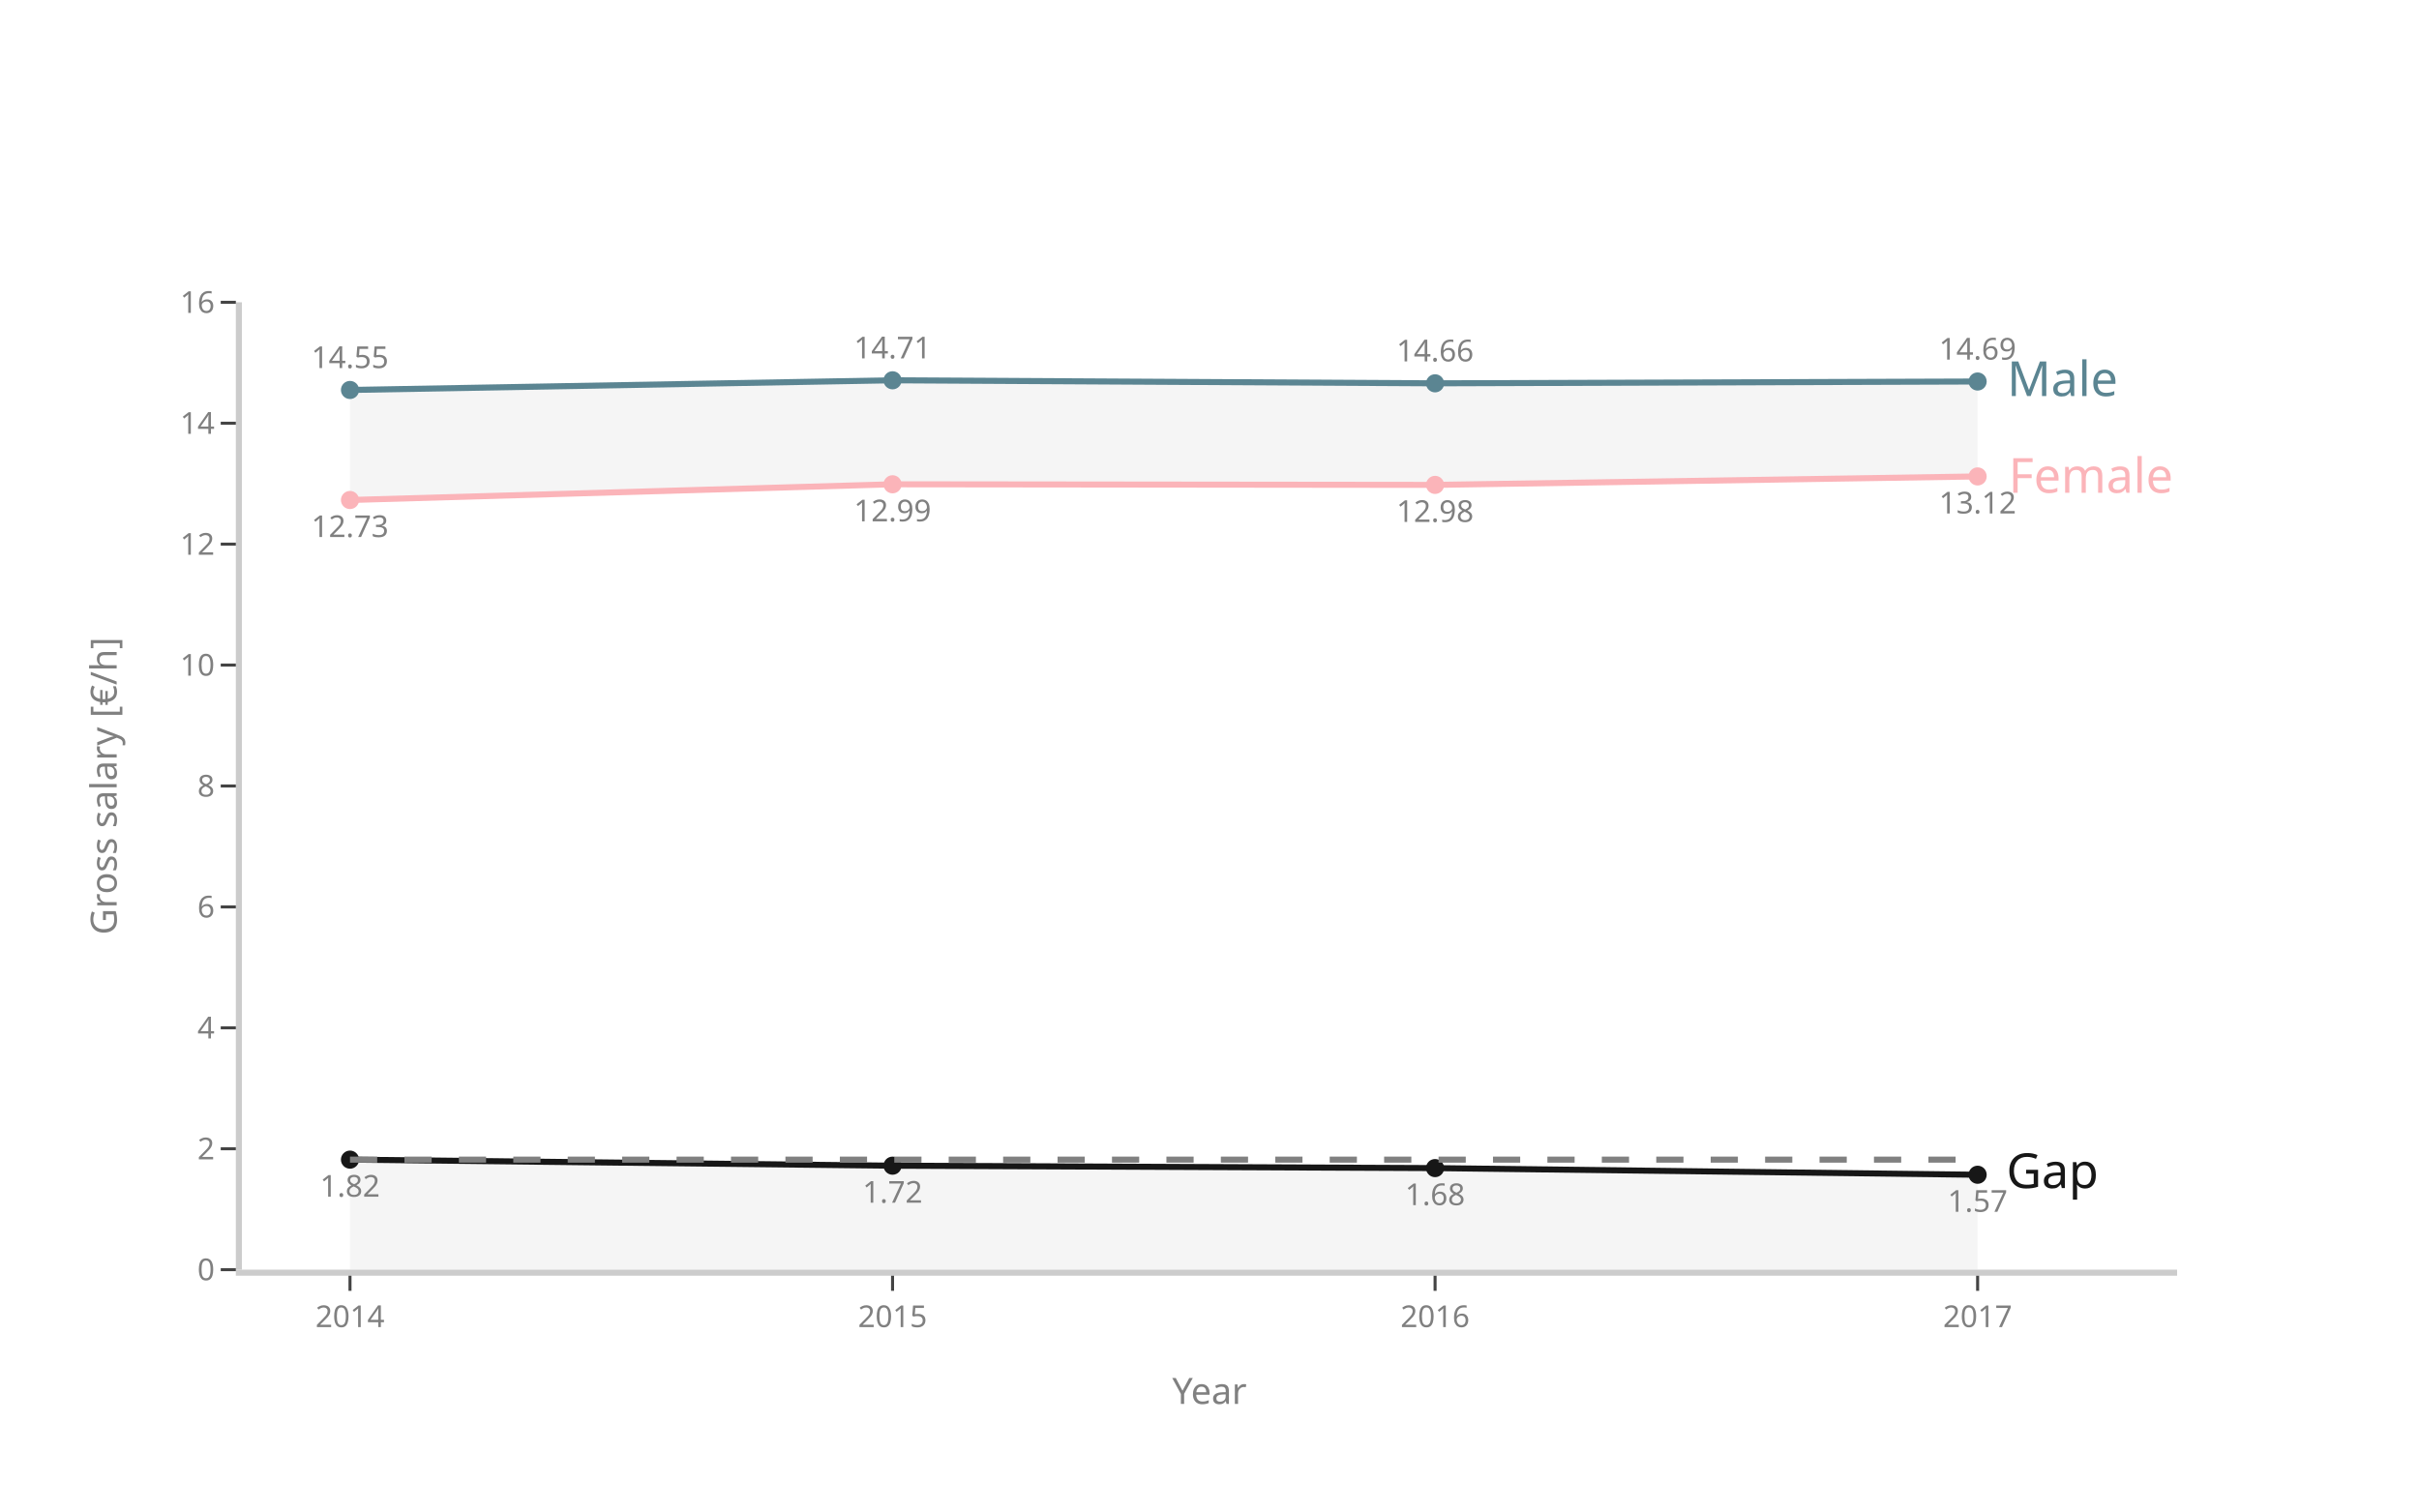
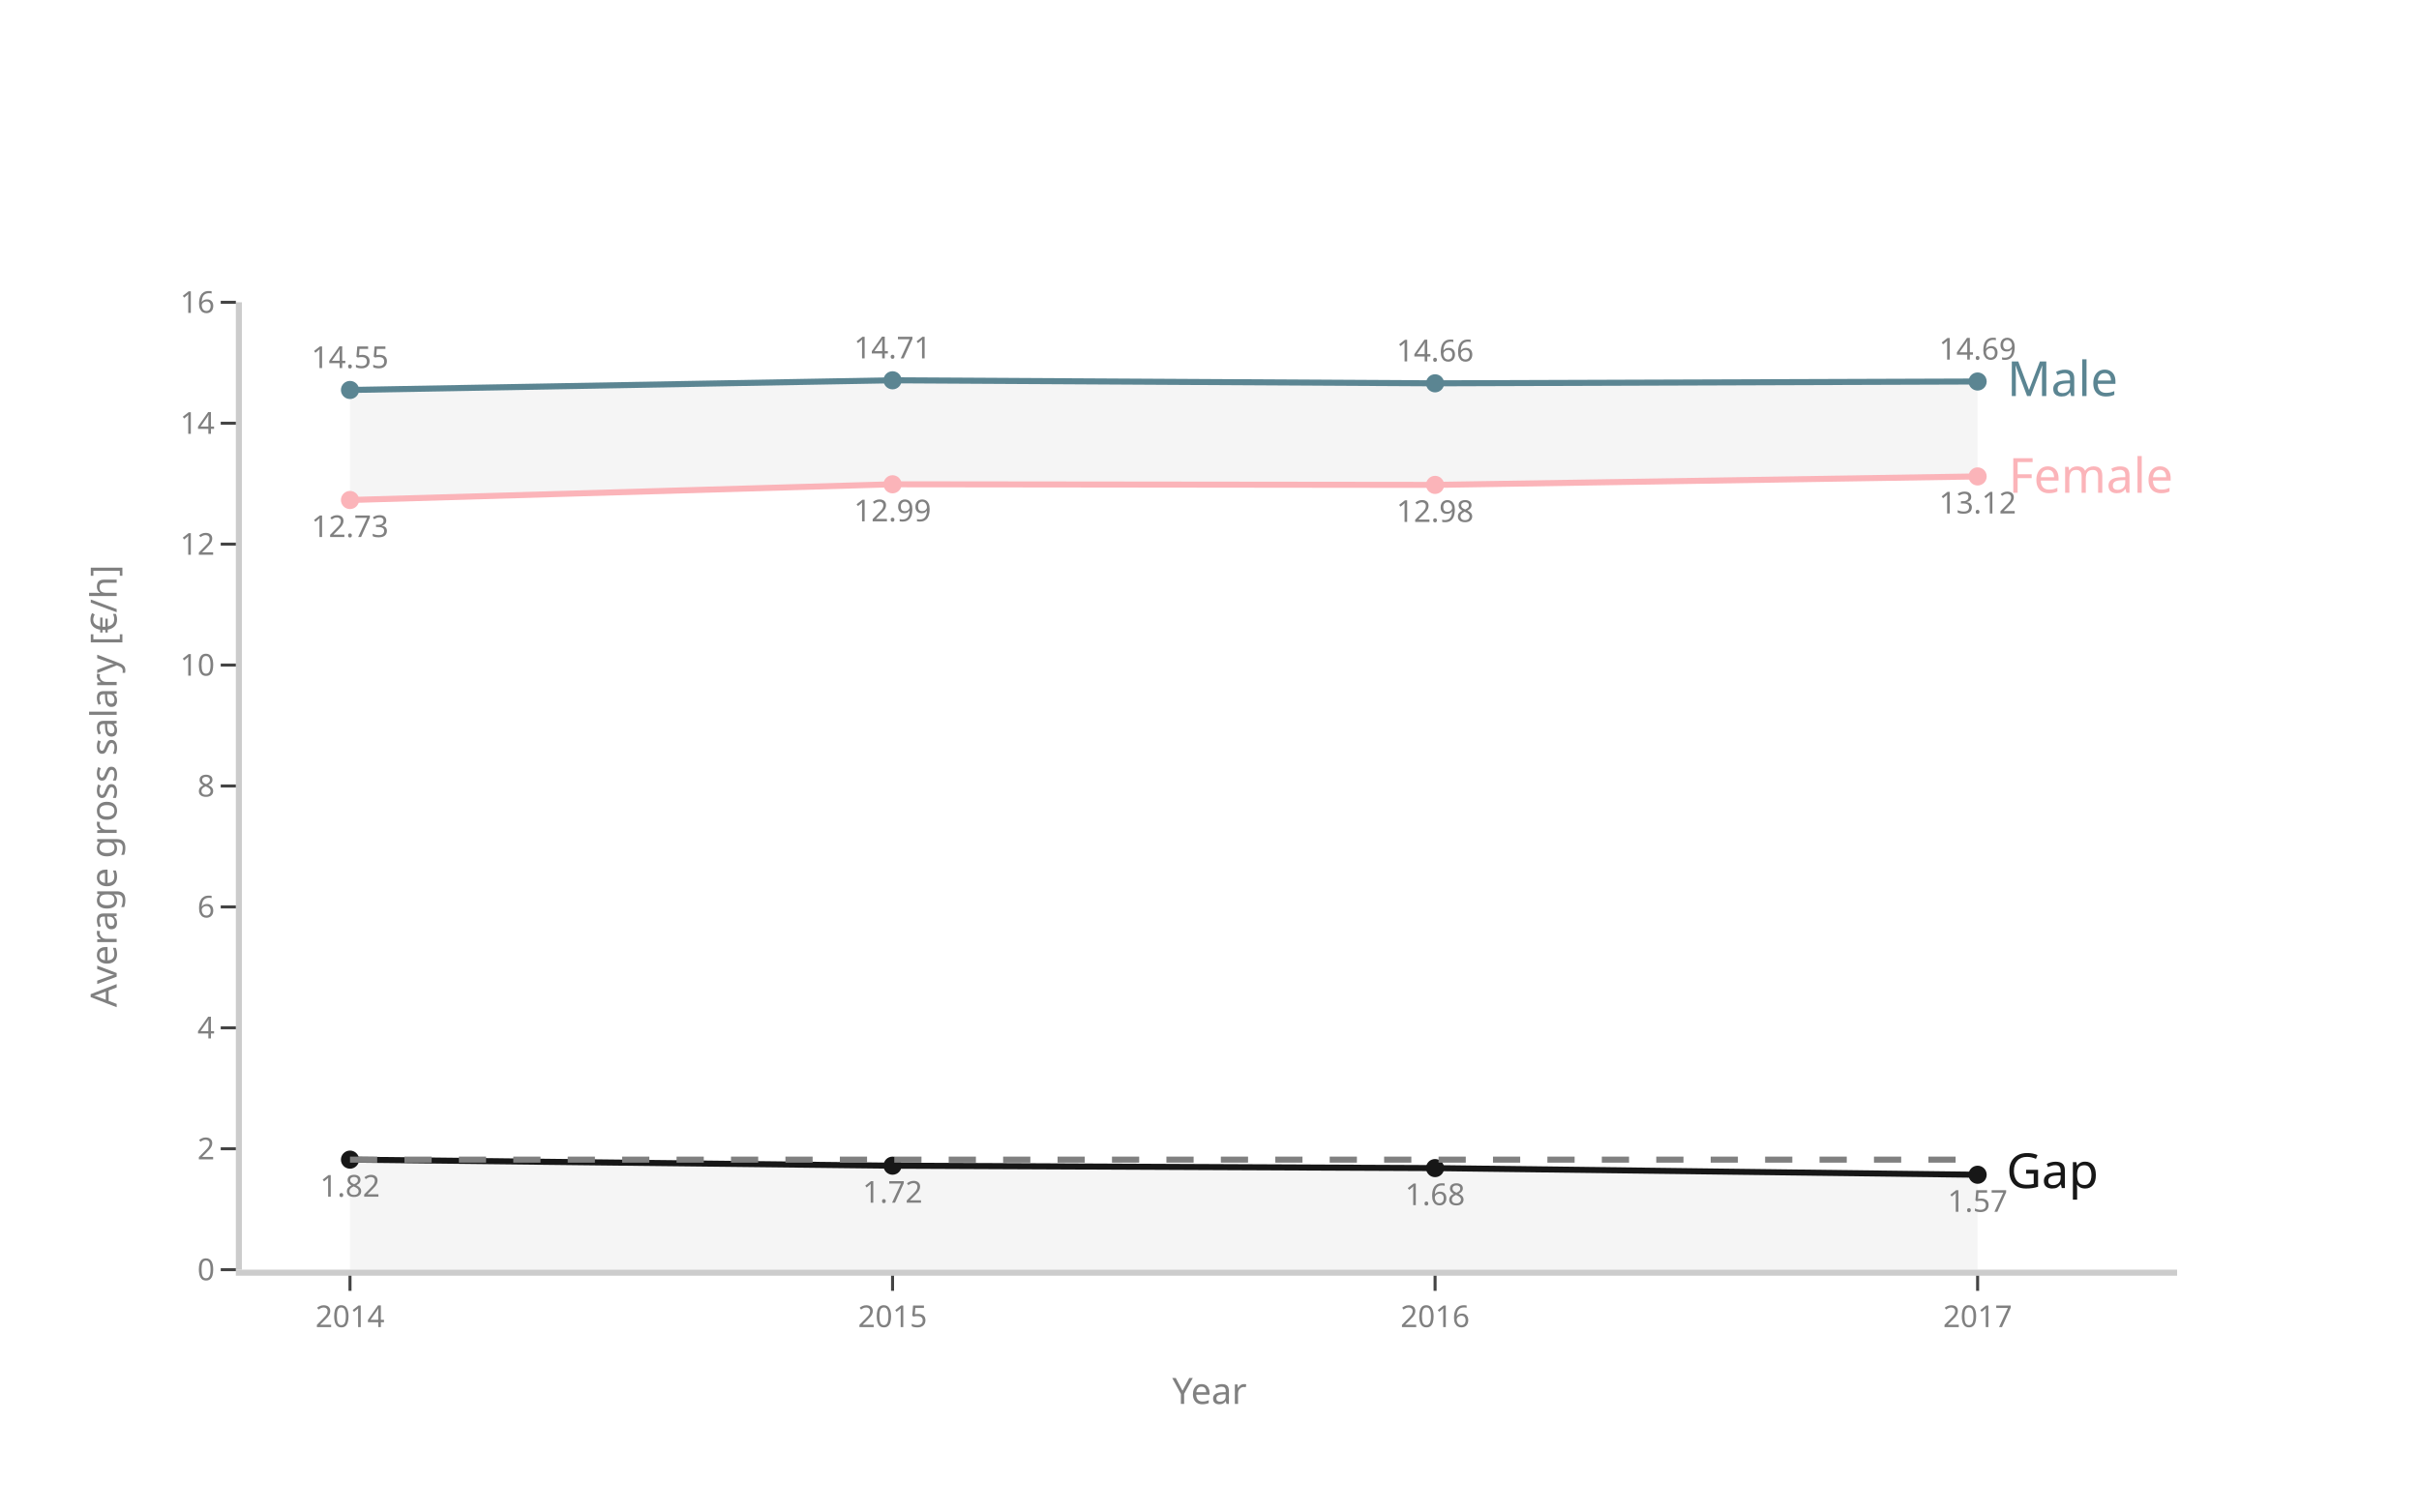
<svg xmlns="http://www.w3.org/2000/svg" class="main-svg" width="800" height="500" style="" viewBox="0 0 800 500">
  <rect x="0" y="0" width="800" height="500" style="fill: rgb(255, 255, 255); fill-opacity: 1;" />
-   <defs id="defs-ed4453">
+   <defs id="defs-a1c473">
    <g class="clips">
-       <clipPath id="cliped4453xyplot" class="plotclip">
+       <clipPath id="clipa1c473xyplot" class="plotclip">
        <rect width="640" height="320" />
      </clipPath>
-       <clipPath class="axesclip" id="cliped4453x">
+       <clipPath class="axesclip" id="clipa1c473x">
        <rect x="80" y="0" width="640" height="500" />
      </clipPath>
-       <clipPath class="axesclip" id="cliped4453y">
+       <clipPath class="axesclip" id="clipa1c473y">
        <rect x="0" y="100" width="800" height="320" />
      </clipPath>
-       <clipPath class="axesclip" id="cliped4453xy">
+       <clipPath class="axesclip" id="clipa1c473xy">
        <rect x="80" y="100" width="640" height="320" />
      </clipPath>
    </g>
    <g class="gradients" />
    <g class="patterns" />
  </defs>
  <g class="bglayer" />
  <g class="layer-below">
    <g class="imagelayer" />
    <g class="shapelayer" />
  </g>
  <g class="cartesianlayer">
    <g class="subplot xy">
      <g class="layer-subplot">
        <g class="shapelayer">
-           <path data-index="0" fill-rule="evenodd" d=" M 115.75,129 L295.18,125.8 L474.6,126.8 L654.03,126.2 L654.03,157.6 L474.6,160.4 L295.18,160.2 L115.75,165.4 Z" clip-path="url(#cliped4453xy)" style="opacity: 1; stroke: rgb(0, 0, 0); stroke-opacity: 0; fill: rgb(245, 245, 245); fill-opacity: 1; stroke-width: 0px;" />
-           <path data-index="1" fill-rule="evenodd" d=" M 115.75,383.6 L295.18,385.6 L474.6,386.4 L654.03,388.6 L654.03,420 L474.6,420 L295.18,420 L115.75,420 Z" clip-path="url(#cliped4453xy)" style="opacity: 1; stroke: rgb(0, 0, 0); stroke-opacity: 0; fill: rgb(245, 245, 245); fill-opacity: 1; stroke-width: 0px;" />
+           <path data-index="0" fill-rule="evenodd" d=" M 115.75,129 L295.18,125.8 L474.6,126.8 L654.03,126.2 L654.03,157.6 L474.6,160.4 L295.18,160.2 L115.75,165.4 Z" clip-path="url(#clipa1c473xy)" style="opacity: 1; stroke: rgb(0, 0, 0); stroke-opacity: 0; fill: rgb(245, 245, 245); fill-opacity: 1; stroke-width: 0px;" />
+           <path data-index="1" fill-rule="evenodd" d=" M 115.75,383.6 L295.18,385.6 L474.6,386.4 L654.03,388.6 L654.03,420 L474.6,420 L295.18,420 L115.75,420 Z" clip-path="url(#clipa1c473xy)" style="opacity: 1; stroke: rgb(0, 0, 0); stroke-opacity: 0; fill: rgb(245, 245, 245); fill-opacity: 1; stroke-width: 0px;" />
        </g>
        <g class="imagelayer" />
      </g>
      <g class="gridlayer">
        <g class="x" />
        <g class="y" />
      </g>
      <g class="zerolinelayer" />
      <path class="xlines-below" />
      <path class="ylines-below" />
      <g class="overlines-below" />
      <g class="xaxislayer-below" />
      <g class="yaxislayer-below" />
      <g class="overaxes-below" />
-       <g class="plot" transform="translate(80,100)" clip-path="url(#cliped4453xyplot)">
+       <g class="plot" transform="translate(80,100)" clip-path="url(#clipa1c473xyplot)">
        <g class="scatterlayer mlayer">
-           <g class="trace scatter tracebb1b91" style="stroke-miterlimit: 2; opacity: 1;">
+           <g class="trace scatter traceafd712" style="stroke-miterlimit: 2; opacity: 1;">
            <g class="fills" />
            <g class="errorbars" />
            <g class="lines">
              <path class="js-line" d="M35.75,29L215.18,25.8L394.6,26.8L574.03,26.2" style="vector-effect: non-scaling-stroke; fill: none; stroke: rgb(91, 133, 146); stroke-opacity: 1; stroke-width: 2px; opacity: 1;" />
            </g>
            <g class="points" />
            <g class="text" />
          </g>
-           <g class="trace scatter trace5eb488" style="stroke-miterlimit: 2; opacity: 1;">
+           <g class="trace scatter trace0d96c0" style="stroke-miterlimit: 2; opacity: 1;">
            <g class="fills" />
            <g class="errorbars" />
            <g class="lines" />
            <g class="points">
              <path class="point" transform="translate(35.75,29)" d="M3,0A3,3 0 1,1 0,-3A3,3 0 0,1 3,0Z" style="opacity: 1; stroke-width: 0px; fill: rgb(91, 133, 146); fill-opacity: 1;" />
              <path class="point" transform="translate(215.18,25.8)" d="M3,0A3,3 0 1,1 0,-3A3,3 0 0,1 3,0Z" style="opacity: 1; stroke-width: 0px; fill: rgb(91, 133, 146); fill-opacity: 1;" />
              <path class="point" transform="translate(394.6,26.8)" d="M3,0A3,3 0 1,1 0,-3A3,3 0 0,1 3,0Z" style="opacity: 1; stroke-width: 0px; fill: rgb(91, 133, 146); fill-opacity: 1;" />
              <path class="point" transform="translate(574.03,26.2)" d="M3,0A3,3 0 1,1 0,-3A3,3 0 0,1 3,0Z" style="opacity: 1; stroke-width: 0px; fill: rgb(91, 133, 146); fill-opacity: 1;" />
            </g>
            <g class="text">
              <g class="textpoint" transform="translate(0,-7.25)">
                <text x="35.75" y="29" text-anchor="middle" style="font-family: 'Bahnschrift Light'; font-size: 10px; fill: rgb(128, 128, 128); fill-opacity: 1; white-space: pre;">14.55</text>
              </g>
              <g class="textpoint" transform="translate(0,-7.25)">
                <text x="215.18" y="25.8" text-anchor="middle" style="font-family: 'Bahnschrift Light'; font-size: 10px; fill: rgb(128, 128, 128); fill-opacity: 1; white-space: pre;">14.71</text>
              </g>
              <g class="textpoint" transform="translate(0,-7.25)">
                <text x="394.6" y="26.8" text-anchor="middle" style="font-family: 'Bahnschrift Light'; font-size: 10px; fill: rgb(128, 128, 128); fill-opacity: 1; white-space: pre;">14.66</text>
              </g>
              <g class="textpoint" transform="translate(0,-7.25)">
                <text x="574.03" y="26.2" text-anchor="middle" style="font-family: 'Bahnschrift Light'; font-size: 10px; fill: rgb(128, 128, 128); fill-opacity: 1; white-space: pre;">14.69</text>
              </g>
            </g>
          </g>
-           <g class="trace scatter trace5c0b6d" style="stroke-miterlimit: 2; opacity: 1;">
+           <g class="trace scatter trace9e9c00" style="stroke-miterlimit: 2; opacity: 1;">
            <g class="fills" />
            <g class="errorbars" />
            <g class="lines">
              <path class="js-line" d="M35.75,65.4L215.18,60.2L394.6,60.4L574.03,57.6" style="vector-effect: non-scaling-stroke; fill: none; stroke: rgb(251, 180, 185); stroke-opacity: 1; stroke-width: 2px; opacity: 1;" />
            </g>
            <g class="points" />
            <g class="text" />
          </g>
-           <g class="trace scatter trace6fa3e7" style="stroke-miterlimit: 2; opacity: 1;">
+           <g class="trace scatter trace79d48f" style="stroke-miterlimit: 2; opacity: 1;">
            <g class="fills" />
            <g class="errorbars" />
            <g class="lines" />
            <g class="points">
              <path class="point" transform="translate(35.75,65.4)" d="M3,0A3,3 0 1,1 0,-3A3,3 0 0,1 3,0Z" style="opacity: 1; stroke-width: 0px; fill: rgb(251, 180, 185); fill-opacity: 1;" />
              <path class="point" transform="translate(215.18,60.2)" d="M3,0A3,3 0 1,1 0,-3A3,3 0 0,1 3,0Z" style="opacity: 1; stroke-width: 0px; fill: rgb(251, 180, 185); fill-opacity: 1;" />
              <path class="point" transform="translate(394.6,60.4)" d="M3,0A3,3 0 1,1 0,-3A3,3 0 0,1 3,0Z" style="opacity: 1; stroke-width: 0px; fill: rgb(251, 180, 185); fill-opacity: 1;" />
              <path class="point" transform="translate(574.03,57.6)" d="M3,0A3,3 0 1,1 0,-3A3,3 0 0,1 3,0Z" style="opacity: 1; stroke-width: 0px; fill: rgb(251, 180, 185); fill-opacity: 1;" />
            </g>
            <g class="text">
              <g class="textpoint" transform="translate(0,12.25)">
                <text x="35.75" y="65.4" text-anchor="middle" style="font-family: 'Bahnschrift Light'; font-size: 10px; fill: rgb(128, 128, 128); fill-opacity: 1; white-space: pre;">12.73</text>
              </g>
              <g class="textpoint" transform="translate(0,12.25)">
                <text x="215.18" y="60.2" text-anchor="middle" style="font-family: 'Bahnschrift Light'; font-size: 10px; fill: rgb(128, 128, 128); fill-opacity: 1; white-space: pre;">12.99</text>
              </g>
              <g class="textpoint" transform="translate(0,12.25)">
                <text x="394.6" y="60.4" text-anchor="middle" style="font-family: 'Bahnschrift Light'; font-size: 10px; fill: rgb(128, 128, 128); fill-opacity: 1; white-space: pre;">12.98</text>
              </g>
              <g class="textpoint" transform="translate(0,12.25)">
                <text x="574.03" y="57.6" text-anchor="middle" style="font-family: 'Bahnschrift Light'; font-size: 10px; fill: rgb(128, 128, 128); fill-opacity: 1; white-space: pre;">13.12</text>
              </g>
            </g>
          </g>
-           <g class="trace scatter tracec5114c" style="stroke-miterlimit: 2; opacity: 1;">
+           <g class="trace scatter traceb1a252" style="stroke-miterlimit: 2; opacity: 1;">
            <g class="fills" />
            <g class="errorbars" />
            <g class="lines">
              <path class="js-line" d="M35.75,283.6L215.18,285.6L394.6,286.4L574.03,288.6" style="vector-effect: non-scaling-stroke; fill: none; stroke: rgb(23, 23, 23); stroke-opacity: 1; stroke-width: 2px; opacity: 1;" />
            </g>
            <g class="points" />
            <g class="text" />
          </g>
-           <g class="trace scatter traceacb408" style="stroke-miterlimit: 2; opacity: 1;">
+           <g class="trace scatter tracef4ecef" style="stroke-miterlimit: 2; opacity: 1;">
            <g class="fills" />
            <g class="errorbars" />
            <g class="lines" />
            <g class="points">
              <path class="point" transform="translate(35.75,283.6)" d="M3,0A3,3 0 1,1 0,-3A3,3 0 0,1 3,0Z" style="opacity: 1; stroke-width: 0px; fill: rgb(23, 23, 23); fill-opacity: 1;" />
              <path class="point" transform="translate(215.18,285.6)" d="M3,0A3,3 0 1,1 0,-3A3,3 0 0,1 3,0Z" style="opacity: 1; stroke-width: 0px; fill: rgb(23, 23, 23); fill-opacity: 1;" />
              <path class="point" transform="translate(394.6,286.4)" d="M3,0A3,3 0 1,1 0,-3A3,3 0 0,1 3,0Z" style="opacity: 1; stroke-width: 0px; fill: rgb(23, 23, 23); fill-opacity: 1;" />
              <path class="point" transform="translate(574.03,288.6)" d="M3,0A3,3 0 1,1 0,-3A3,3 0 0,1 3,0Z" style="opacity: 1; stroke-width: 0px; fill: rgb(23, 23, 23); fill-opacity: 1;" />
            </g>
            <g class="text">
              <g class="textpoint" transform="translate(0,12.25)">
                <text x="35.75" y="283.6" text-anchor="middle" style="font-family: 'Bahnschrift Light'; font-size: 10px; fill: rgb(128, 128, 128); fill-opacity: 1; white-space: pre;">1.82</text>
              </g>
              <g class="textpoint" transform="translate(0,12.25)">
                <text x="215.18" y="285.6" text-anchor="middle" style="font-family: 'Bahnschrift Light'; font-size: 10px; fill: rgb(128, 128, 128); fill-opacity: 1; white-space: pre;">1.72</text>
              </g>
              <g class="textpoint" transform="translate(0,12.25)">
                <text x="394.6" y="286.4" text-anchor="middle" style="font-family: 'Bahnschrift Light'; font-size: 10px; fill: rgb(128, 128, 128); fill-opacity: 1; white-space: pre;">1.68</text>
              </g>
              <g class="textpoint" transform="translate(0,12.25)">
                <text x="574.03" y="288.6" text-anchor="middle" style="font-family: 'Bahnschrift Light'; font-size: 10px; fill: rgb(128, 128, 128); fill-opacity: 1; white-space: pre;">1.57</text>
              </g>
            </g>
          </g>
        </g>
      </g>
      <g class="overplot" />
      <path class="xlines-above crisp" d="M78,421H720" style="fill: none; stroke-width: 2px; stroke: rgb(204, 204, 204); stroke-opacity: 1;" />
      <path class="ylines-above crisp" d="M79,100V420" style="fill: none; stroke-width: 2px; stroke: rgb(204, 204, 204); stroke-opacity: 1;" />
      <g class="overlines-above" />
      <g class="xaxislayer-above">
        <path class="xtick ticks crisp" d="M0,422v5" transform="translate(115.75,0)" style="stroke: rgb(68, 68, 68); stroke-opacity: 1; stroke-width: 1px;" />
        <path class="xtick ticks crisp" d="M0,422v5" transform="translate(295.18,0)" style="stroke: rgb(68, 68, 68); stroke-opacity: 1; stroke-width: 1px;" />
        <path class="xtick ticks crisp" d="M0,422v5" transform="translate(474.6,0)" style="stroke: rgb(68, 68, 68); stroke-opacity: 1; stroke-width: 1px;" />
        <path class="xtick ticks crisp" d="M0,422v5" transform="translate(654.03,0)" style="stroke: rgb(68, 68, 68); stroke-opacity: 1; stroke-width: 1px;" />
        <g class="xtick">
          <text text-anchor="middle" x="0" y="439" transform="translate(115.75,0)" style="font-family: 'Bahnschrift Light'; font-size: 10px; fill: rgb(128, 128, 128); fill-opacity: 1; white-space: pre; opacity: 1;">2014</text>
        </g>
        <g class="xtick">
          <text text-anchor="middle" x="0" y="439" style="font-family: 'Bahnschrift Light'; font-size: 10px; fill: rgb(128, 128, 128); fill-opacity: 1; white-space: pre; opacity: 1;" transform="translate(295.18,0)">2015</text>
        </g>
        <g class="xtick">
          <text text-anchor="middle" x="0" y="439" style="font-family: 'Bahnschrift Light'; font-size: 10px; fill: rgb(128, 128, 128); fill-opacity: 1; white-space: pre; opacity: 1;" transform="translate(474.6,0)">2016</text>
        </g>
        <g class="xtick">
          <text text-anchor="middle" x="0" y="439" style="font-family: 'Bahnschrift Light'; font-size: 10px; fill: rgb(128, 128, 128); fill-opacity: 1; white-space: pre; opacity: 1;" transform="translate(654.03,0)">2017</text>
        </g>
      </g>
      <g class="yaxislayer-above">
        <path class="ytick ticks crisp" d="M78,0h-5" transform="translate(0,420)" style="stroke: rgb(68, 68, 68); stroke-opacity: 1; stroke-width: 1px;" />
        <path class="ytick ticks crisp" d="M78,0h-5" transform="translate(0,380)" style="stroke: rgb(68, 68, 68); stroke-opacity: 1; stroke-width: 1px;" />
        <path class="ytick ticks crisp" d="M78,0h-5" transform="translate(0,340)" style="stroke: rgb(68, 68, 68); stroke-opacity: 1; stroke-width: 1px;" />
        <path class="ytick ticks crisp" d="M78,0h-5" transform="translate(0,300)" style="stroke: rgb(68, 68, 68); stroke-opacity: 1; stroke-width: 1px;" />
        <path class="ytick ticks crisp" d="M78,0h-5" transform="translate(0,260)" style="stroke: rgb(68, 68, 68); stroke-opacity: 1; stroke-width: 1px;" />
        <path class="ytick ticks crisp" d="M78,0h-5" transform="translate(0,220)" style="stroke: rgb(68, 68, 68); stroke-opacity: 1; stroke-width: 1px;" />
        <path class="ytick ticks crisp" d="M78,0h-5" transform="translate(0,180)" style="stroke: rgb(68, 68, 68); stroke-opacity: 1; stroke-width: 1px;" />
        <path class="ytick ticks crisp" d="M78,0h-5" transform="translate(0,140)" style="stroke: rgb(68, 68, 68); stroke-opacity: 1; stroke-width: 1px;" />
        <path class="ytick ticks crisp" d="M78,0h-5" transform="translate(0,100)" style="stroke: rgb(68, 68, 68); stroke-opacity: 1; stroke-width: 1px;" />
        <g class="ytick">
          <text text-anchor="end" x="71" y="3.5" transform="translate(0,420)" style="font-family: 'Bahnschrift Light'; font-size: 10px; fill: rgb(128, 128, 128); fill-opacity: 1; white-space: pre; opacity: 1;">0</text>
        </g>
        <g class="ytick">
          <text text-anchor="end" x="71" y="3.5" style="font-family: 'Bahnschrift Light'; font-size: 10px; fill: rgb(128, 128, 128); fill-opacity: 1; white-space: pre; opacity: 1;" transform="translate(0,380)">2</text>
        </g>
        <g class="ytick">
          <text text-anchor="end" x="71" y="3.5" style="font-family: 'Bahnschrift Light'; font-size: 10px; fill: rgb(128, 128, 128); fill-opacity: 1; white-space: pre; opacity: 1;" transform="translate(0,340)">4</text>
        </g>
        <g class="ytick">
          <text text-anchor="end" x="71" y="3.5" style="font-family: 'Bahnschrift Light'; font-size: 10px; fill: rgb(128, 128, 128); fill-opacity: 1; white-space: pre; opacity: 1;" transform="translate(0,300)">6</text>
        </g>
        <g class="ytick">
          <text text-anchor="end" x="71" y="3.5" style="font-family: 'Bahnschrift Light'; font-size: 10px; fill: rgb(128, 128, 128); fill-opacity: 1; white-space: pre; opacity: 1;" transform="translate(0,260)">8</text>
        </g>
        <g class="ytick">
          <text text-anchor="end" x="71" y="3.5" style="font-family: 'Bahnschrift Light'; font-size: 10px; fill: rgb(128, 128, 128); fill-opacity: 1; white-space: pre; opacity: 1;" transform="translate(0,220)">10</text>
        </g>
        <g class="ytick">
          <text text-anchor="end" x="71" y="3.5" style="font-family: 'Bahnschrift Light'; font-size: 10px; fill: rgb(128, 128, 128); fill-opacity: 1; white-space: pre; opacity: 1;" transform="translate(0,180)">12</text>
        </g>
        <g class="ytick">
          <text text-anchor="end" x="71" y="3.5" style="font-family: 'Bahnschrift Light'; font-size: 10px; fill: rgb(128, 128, 128); fill-opacity: 1; white-space: pre; opacity: 1;" transform="translate(0,140)">14</text>
        </g>
        <g class="ytick">
          <text text-anchor="end" x="71" y="3.5" style="font-family: 'Bahnschrift Light'; font-size: 10px; fill: rgb(128, 128, 128); fill-opacity: 1; white-space: pre; opacity: 1;" transform="translate(0,100)">16</text>
        </g>
      </g>
      <g class="overaxes-above" />
    </g>
  </g>
  <g class="polarlayer" />
  <g class="ternarylayer" />
  <g class="geolayer" />
  <g class="funnelarealayer" />
  <g class="pielayer" />
  <g class="iciclelayer" />
  <g class="treemaplayer" />
  <g class="sunburstlayer" />
  <g class="glimages" />
-   <defs id="topdefs-ed4453">
+   <defs id="topdefs-a1c473">
    <g class="clips" />
  </defs>
  <g class="layer-above">
    <g class="imagelayer" />
    <g class="shapelayer">
-       <path data-index="2" fill-rule="evenodd" d="M115.75,383.6L654.03,383.6" clip-path="url(#cliped4453xy)" style="opacity: 1; stroke: rgb(128, 128, 128); stroke-opacity: 1; fill: rgb(0, 0, 0); fill-opacity: 0; stroke-dasharray: 9px, 9px; stroke-width: 2px;" />
+       <path data-index="2" fill-rule="evenodd" d="M115.75,383.6L654.03,383.6" clip-path="url(#clipa1c473xy)" style="opacity: 1; stroke: rgb(128, 128, 128); stroke-opacity: 1; fill: rgb(0, 0, 0); fill-opacity: 0; stroke-dasharray: 9px, 9px; stroke-width: 2px;" />
    </g>
  </g>
  <g class="infolayer">
    <g class="g-gtitle" />
    <g class="g-xtitle">
      <text class="xtitle" x="400" y="464.4" text-anchor="middle" style="font-family: 'Bahnschrift Light'; font-size: 12px; fill: rgb(128, 128, 128); opacity: 1; font-weight: normal; white-space: pre;">Year</text>
    </g>
    <g class="g-ytitle">
-       <text class="ytitle" transform="rotate(-90,38.58438,260)" x="38.584" y="260" text-anchor="middle" style="font-family: 'Bahnschrift Light'; font-size: 12px; fill: rgb(128, 128, 128); opacity: 1; font-weight: normal; white-space: pre;">Gross salary [€/h]</text>
+       <text class="ytitle" transform="rotate(-90,38.58438,260)" x="38.584" y="260" text-anchor="middle" style="font-family: 'Bahnschrift Light'; font-size: 12px; fill: rgb(128, 128, 128); opacity: 1; font-weight: normal; white-space: pre;">Average gross salary [€/h]</text>
    </g>
    <g class="annotation" data-index="0" style="opacity: 1;">
      <g class="annotation-text-g" transform="rotate(0,682,126.2)">
        <g class="cursor-pointer" transform="translate(663,116)">
          <rect class="bg" x="0.5" y="0.5" width="37" height="19" style="stroke-width: 1px; stroke: rgb(0, 0, 0); stroke-opacity: 0; fill: rgb(0, 0, 0); fill-opacity: 0;" />
          <text class="annotation-text" text-anchor="middle" x="19.109" y="15" style="font-family: 'Bahnschrift Light'; font-size: 16px; fill: rgb(91, 133, 146); fill-opacity: 1; white-space: pre;">Male</text>
        </g>
      </g>
    </g>
    <g class="annotation" data-index="1" style="opacity: 1;">
      <g class="annotation-text-g" transform="rotate(0,691.5,157.6)">
        <g class="cursor-pointer" transform="translate(663,148)">
          <rect class="bg" x="0.5" y="0.5" width="56" height="19" style="stroke-width: 1px; stroke: rgb(0, 0, 0); stroke-opacity: 0; fill: rgb(0, 0, 0); fill-opacity: 0;" />
          <text class="annotation-text" text-anchor="middle" x="28.484" y="15" style="font-family: 'Bahnschrift Light'; font-size: 16px; fill: rgb(251, 180, 185); fill-opacity: 1; white-space: pre;">Female</text>
        </g>
      </g>
    </g>
    <g class="annotation" data-index="2" style="opacity: 1;">
      <g class="annotation-text-g" transform="rotate(0,679,388.6)">
        <g class="cursor-pointer" transform="translate(663,378)">
          <rect class="bg" x="0.5" y="0.5" width="31" height="20" style="stroke-width: 1px; stroke: rgb(0, 0, 0); stroke-opacity: 0; fill: rgb(0, 0, 0); fill-opacity: 0;" />
          <text class="annotation-text" text-anchor="middle" x="15.781" y="15" style="font-family: 'Bahnschrift Light'; font-size: 16px; fill: rgb(23, 23, 23); fill-opacity: 1; white-space: pre;">Gap</text>
        </g>
      </g>
    </g>
  </g>
</svg>
